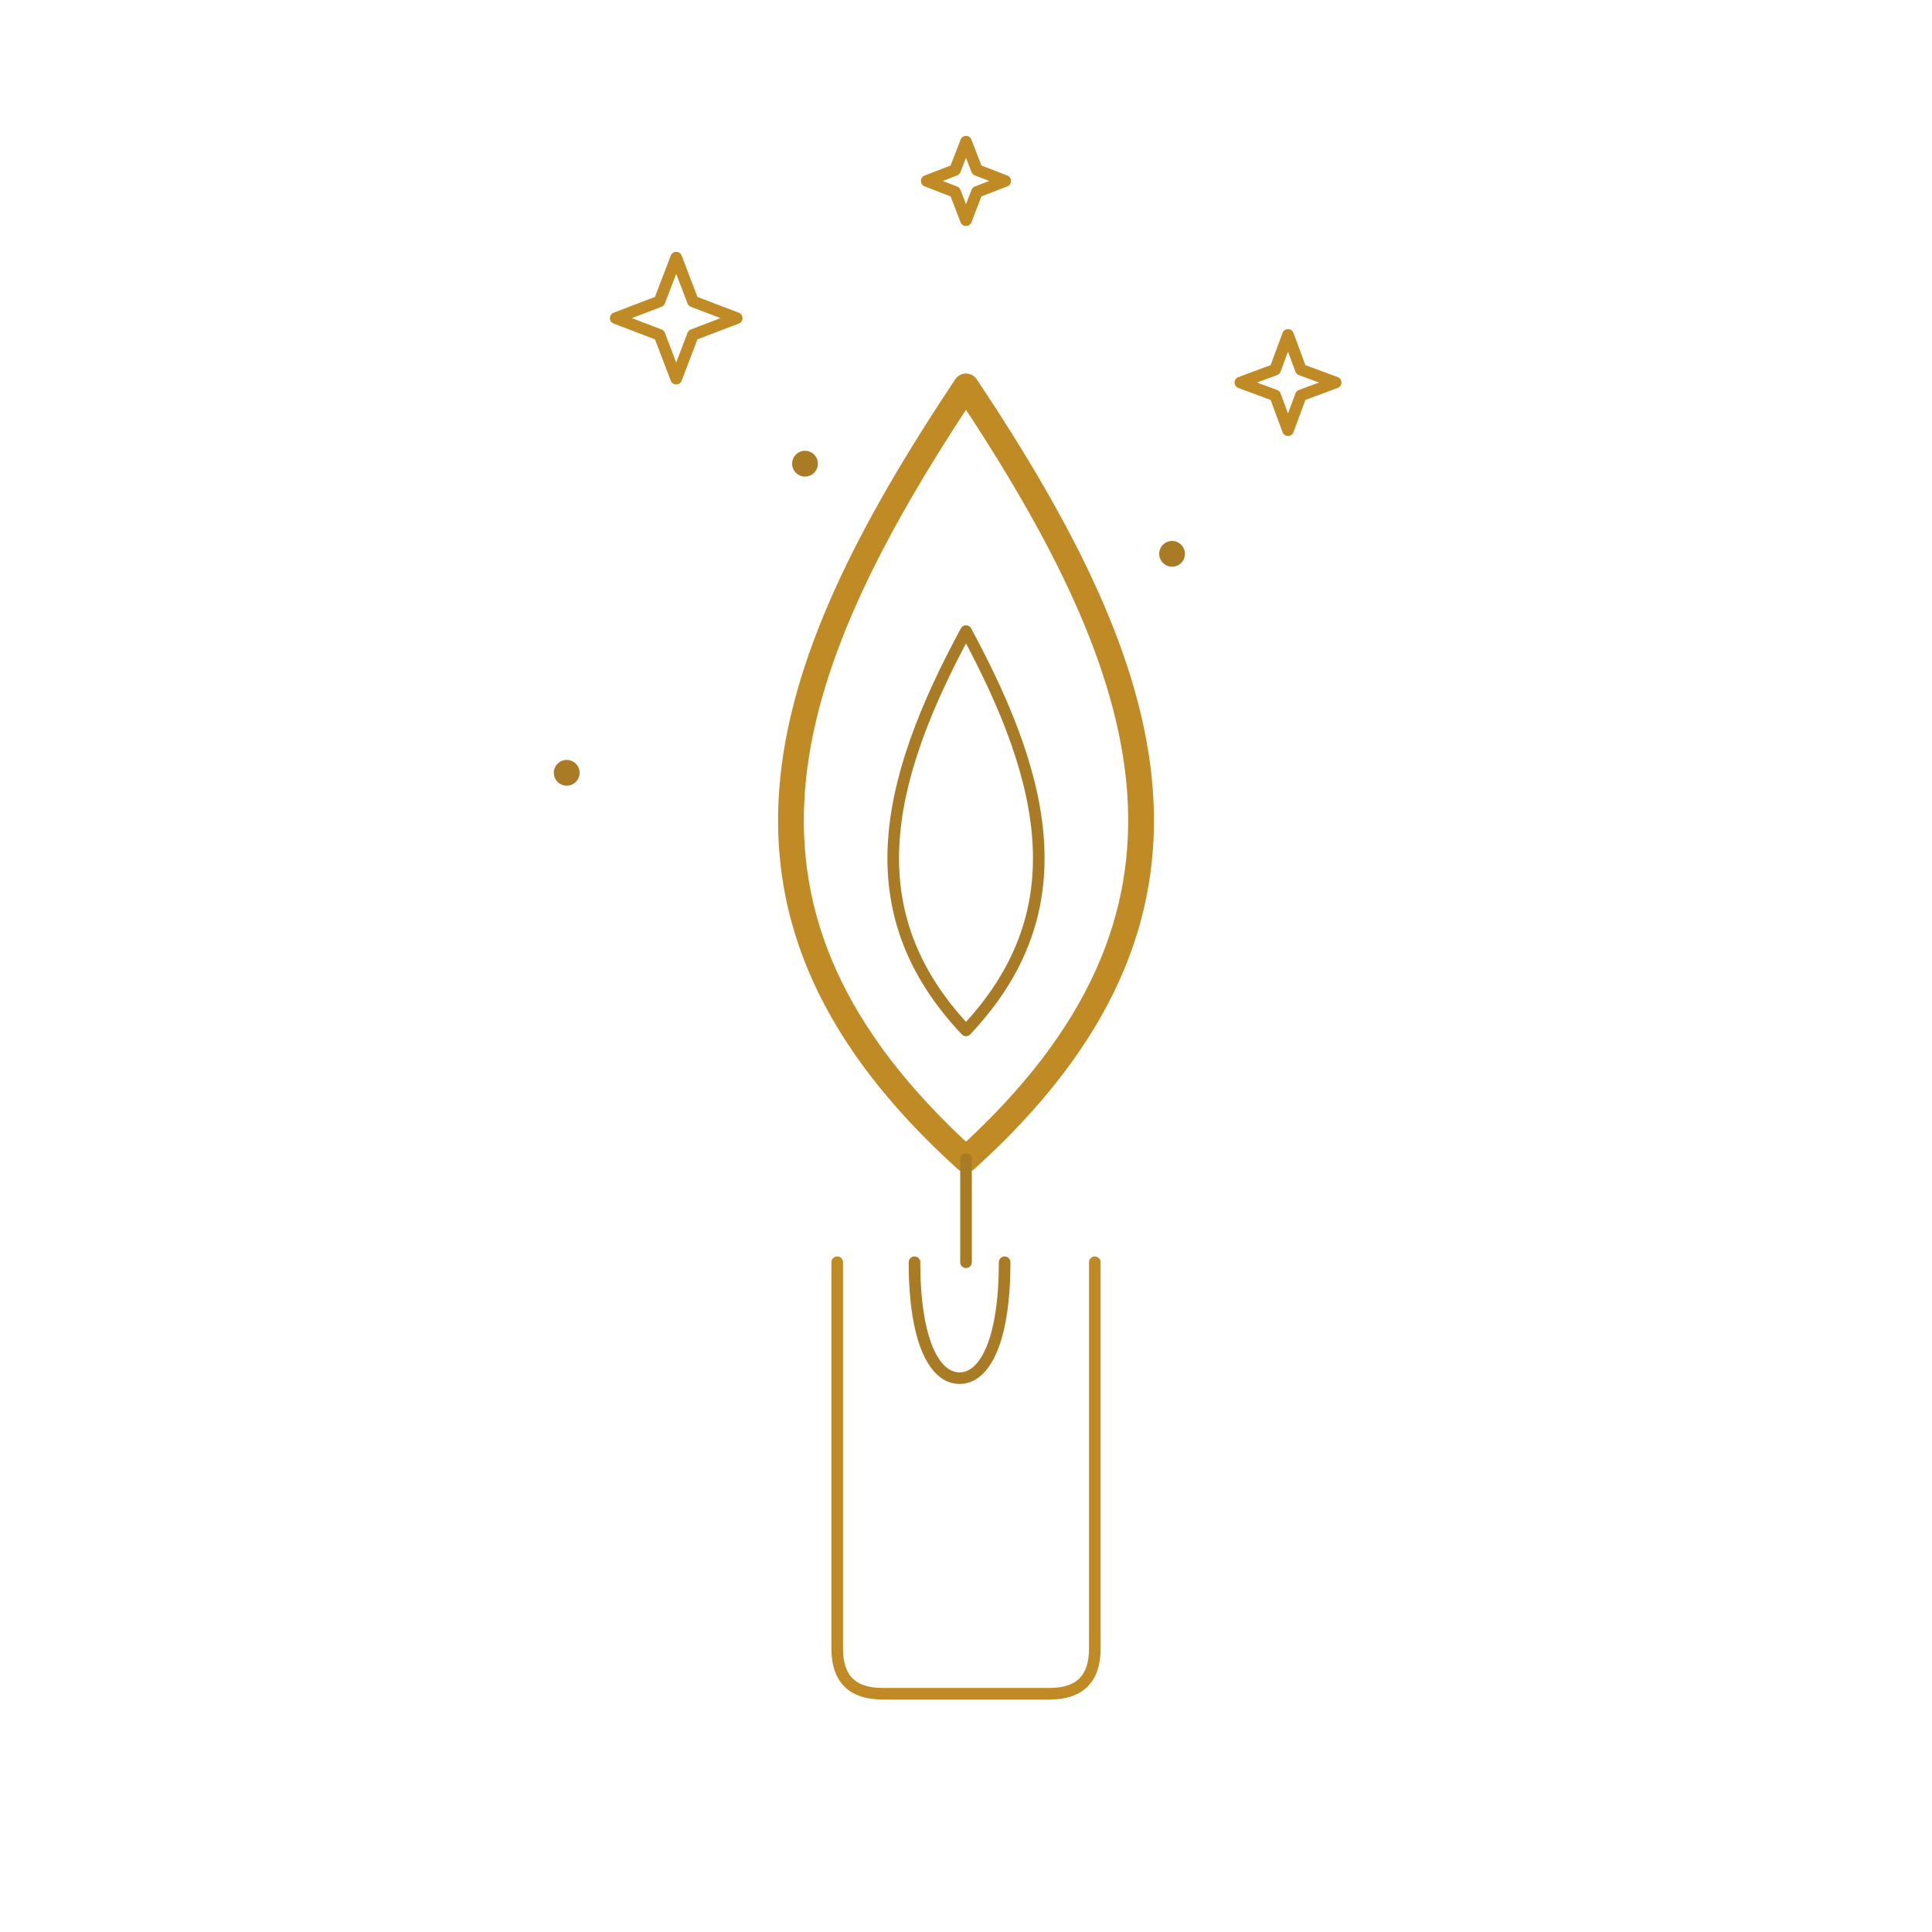
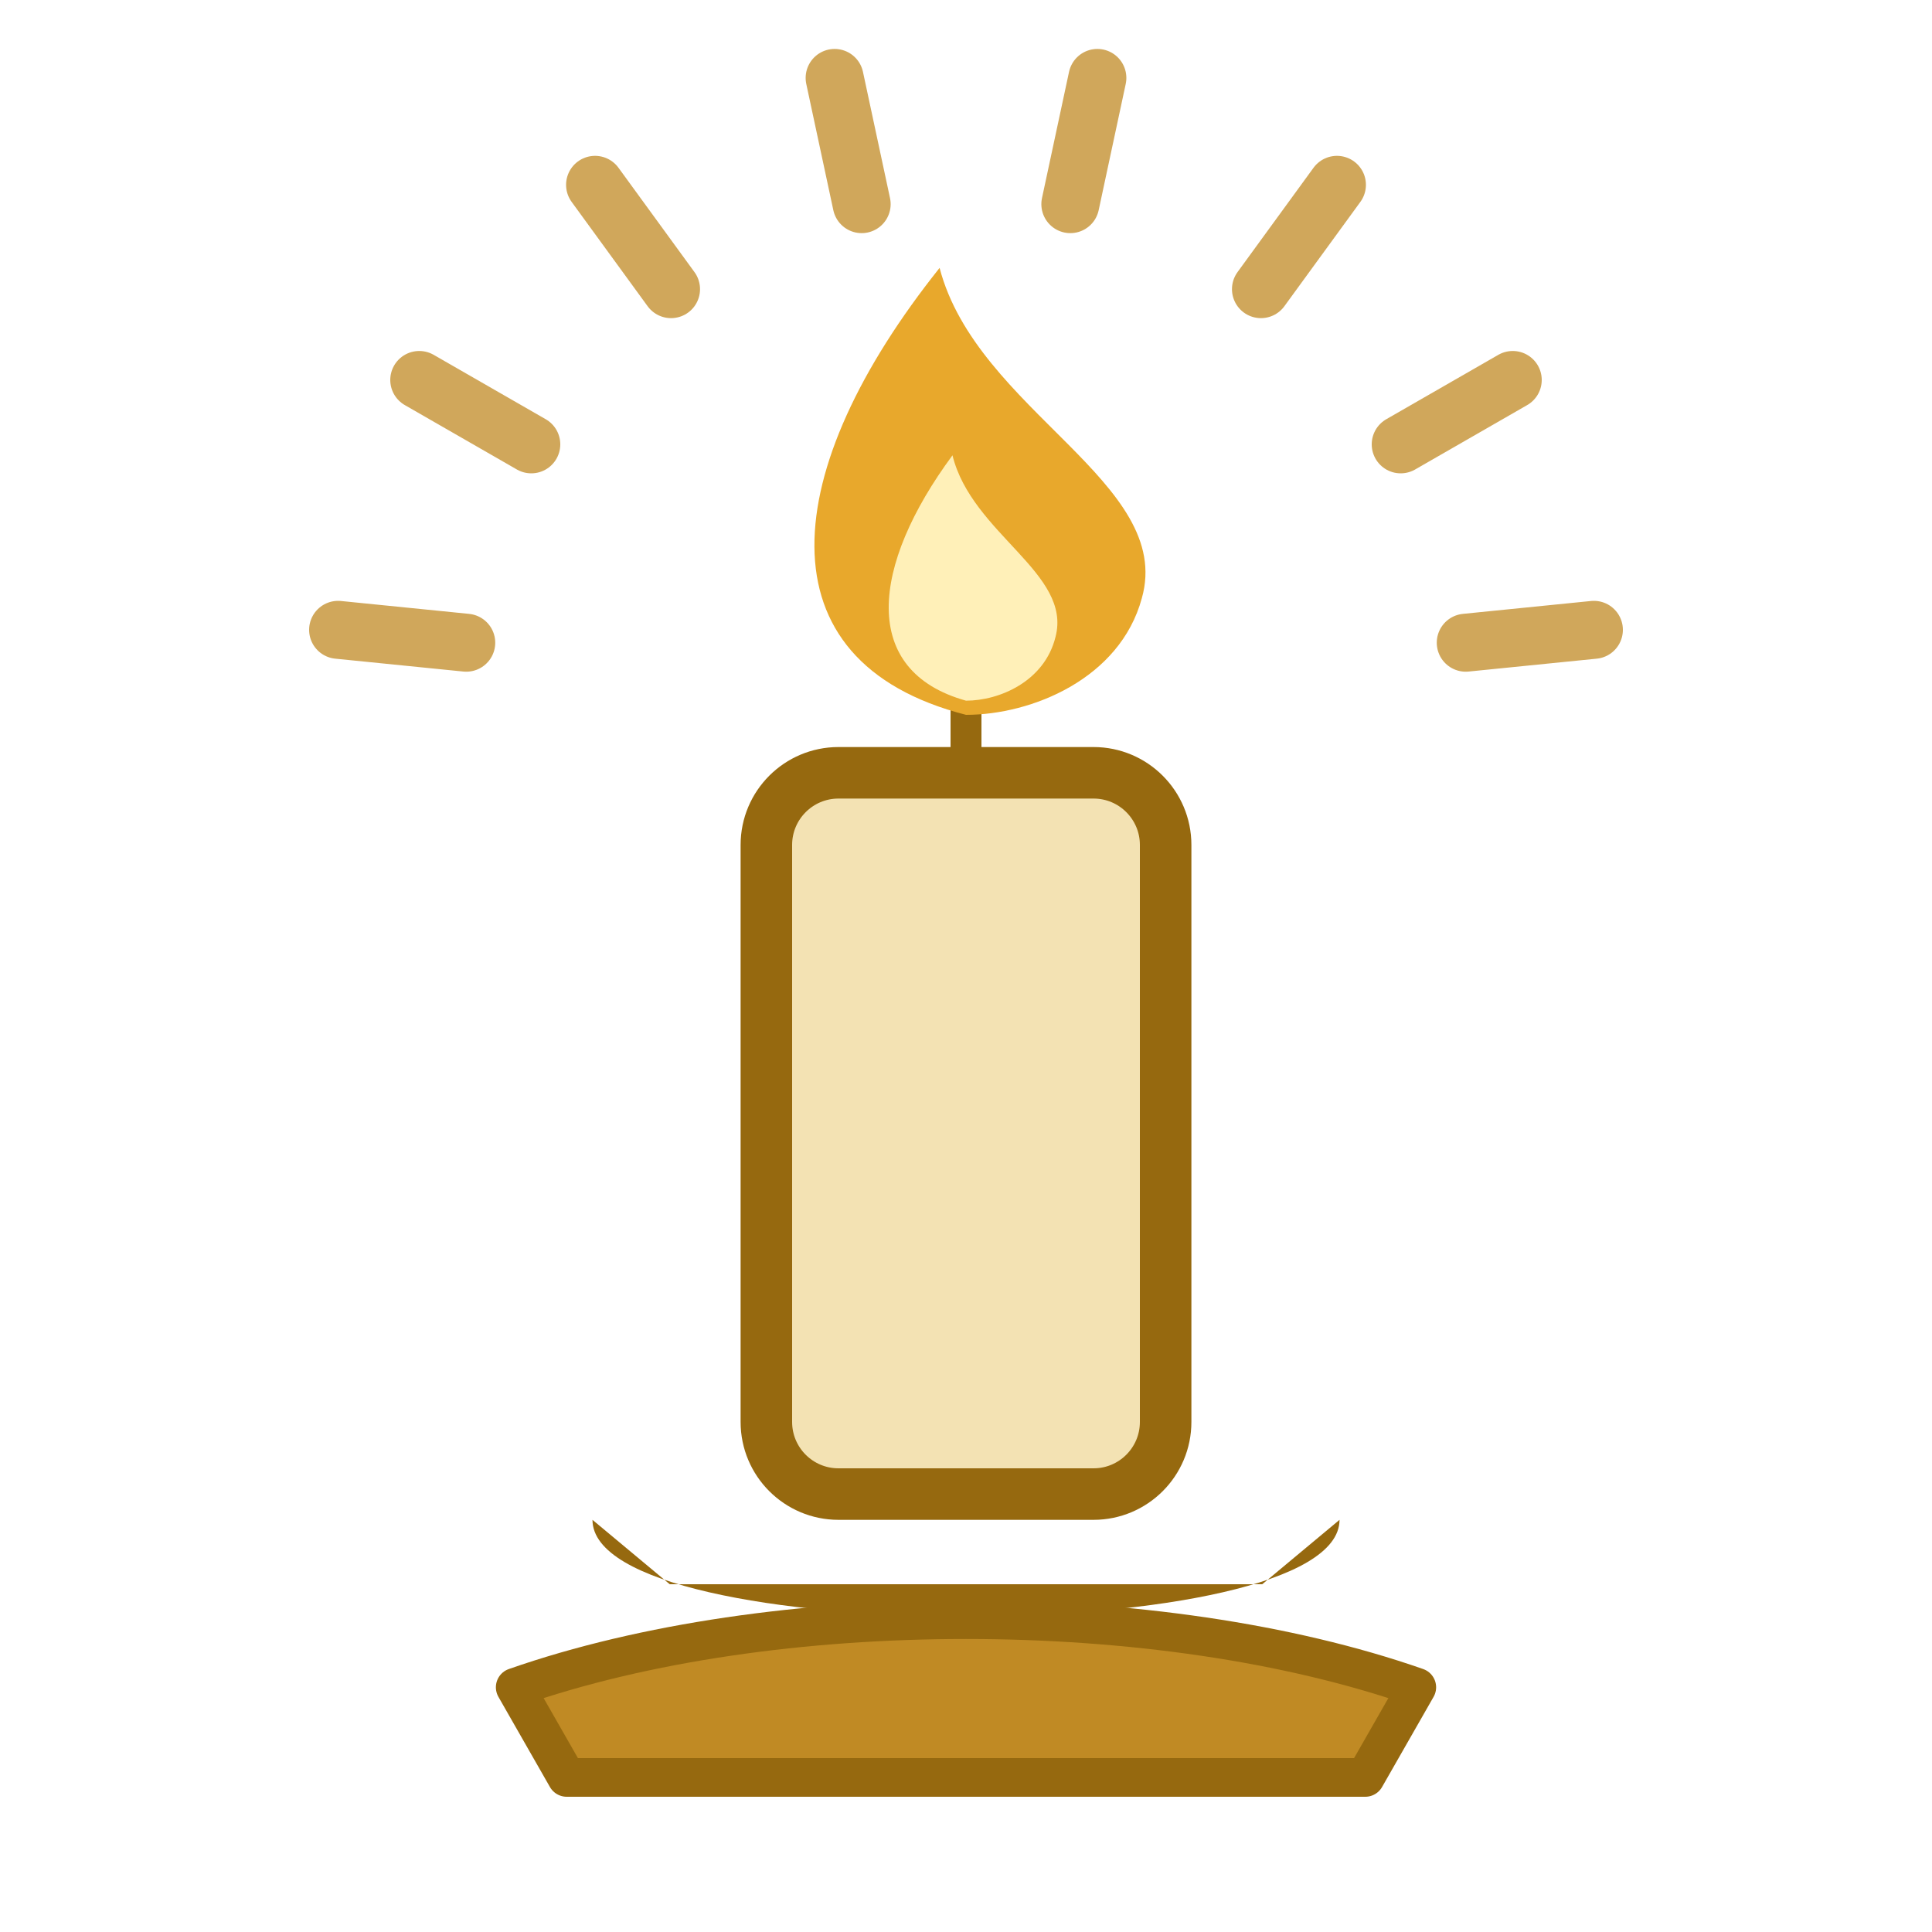
<svg xmlns="http://www.w3.org/2000/svg" viewBox="0 0 300 300" role="img" aria-labelledby="t d">
-   <g fill="none" stroke-linecap="round" stroke-linejoin="round">
-     <path d="M150 60 C180 105 192 142 150 180 C108 142 120 105 150 60 Z" stroke="#c08a24" stroke-width="4" />
-     <path d="M150 98 C163 122 167 142 150 160 C133 142 137 122 150 98 Z" stroke="#a87b24" stroke-width="1.8" />
-     <path d="M150 180 L150 196" stroke="#a87b24" stroke-width="1.8" />
-     <path d="M130 196 L130 256 Q130 263 137 263 L163 263 Q170 263 170 256 L170 196" stroke="#c08a24" stroke-width="1.8" />
-     <path d="M142 196 C142 208 145 214 149 214 C153 214 156 208 156 196" stroke="#a87b24" stroke-width="1.8" />
-     <path d="M105 40 l2.6 6.8 6.8 2.6-6.8 2.6-2.6 6.8-2.6-6.8-6.8-2.6 6.8-2.6z" stroke="#c08a24" stroke-width="1.8" />
-     <path d="M200 52 l2 5.4 5.4 2-5.4 2-2 5.4-2-5.4-5.4-2 5.4-2z" stroke="#c08a24" stroke-width="1.8" />
-     <path d="M150 22 l1.7 4.4 4.4 1.7-4.4 1.7-1.7 4.4-1.7-4.4-4.4-1.7 4.4-1.7z" stroke="#c08a24" stroke-width="1.8" />
-     <g fill="#a87b24" stroke="none">
-       <circle cx="125" cy="72" r="2" />
-       <circle cx="182" cy="86" r="2" />
-       <circle cx="88" cy="120" r="2" />
-     </g>
-   </g>
+   <path d="M72.4,99.8 L52.5,97.8" stroke="#c08a24" stroke-width="9" stroke-linecap="round" stroke-opacity=".75" />
+   <path d="M82.5,69 L65.1,59" stroke="#c08a24" stroke-width="9" stroke-linecap="round" stroke-opacity=".75" />
+   <path d="M104.2,44.9 L92.4,28.7" stroke="#c08a24" stroke-width="9" stroke-linecap="round" stroke-opacity=".75" />
+   <path d="M133.8,31.7 L129.6,12.1" stroke="#c08a24" stroke-width="9" stroke-linecap="round" stroke-opacity=".75" />
+   <path d="M166.2,31.7 L170.4,12.1" stroke="#c08a24" stroke-width="9" stroke-linecap="round" stroke-opacity=".75" />
+   <path d="M195.8,44.9 L207.6,28.7" stroke="#c08a24" stroke-width="9" stroke-linecap="round" stroke-opacity=".75" />
+   <path d="M217.5,69 L234.9,59" stroke="#c08a24" stroke-width="9" stroke-linecap="round" stroke-opacity=".75" />
+   <path d="M227.6,99.8 L247.5,97.8" stroke="#c08a24" stroke-width="9" stroke-linecap="round" stroke-opacity=".75" />
+   <rect x="119" y="120" width="62" height="112" rx="11.2" fill="#f3e2b3" stroke="#96690f" stroke-width="8" stroke-linejoin="round" />
+   <path d="M150,120 L150,108.8" stroke="#96690f" stroke-width="4.8" stroke-linecap="round" />
+   <path d="M0,0 C-32.4,-8.3 -29,-38.2 -4.1,-69.4 C1.7,-47.2 32.4,-36.1 27.3,-18.1 C23.9,-5.6 10.2,0 0,0Z" transform="translate(150,111)" fill="#e8a82c" />
+   <path d="M0,0 C-16.5,-4.6 -14.8,-20.9 -2.1,-38.1 C0.9,-25.9 16.5,-19.8 13.9,-9.9 C12.2,-3 5.2,0 0,0Z" transform="translate(150,108.8)" fill="#fff0b8" />
+   <path d="M92,236 C92,256 208,256 208,236 L196,246 L104,246Z" fill="#96690f" />
+   <path d="M80,262 C120,248 180,248 220,262 L212,276 L88,276Z" fill="#c08a24" stroke="#96690f" stroke-width="6" stroke-linejoin="round" />
</svg>
